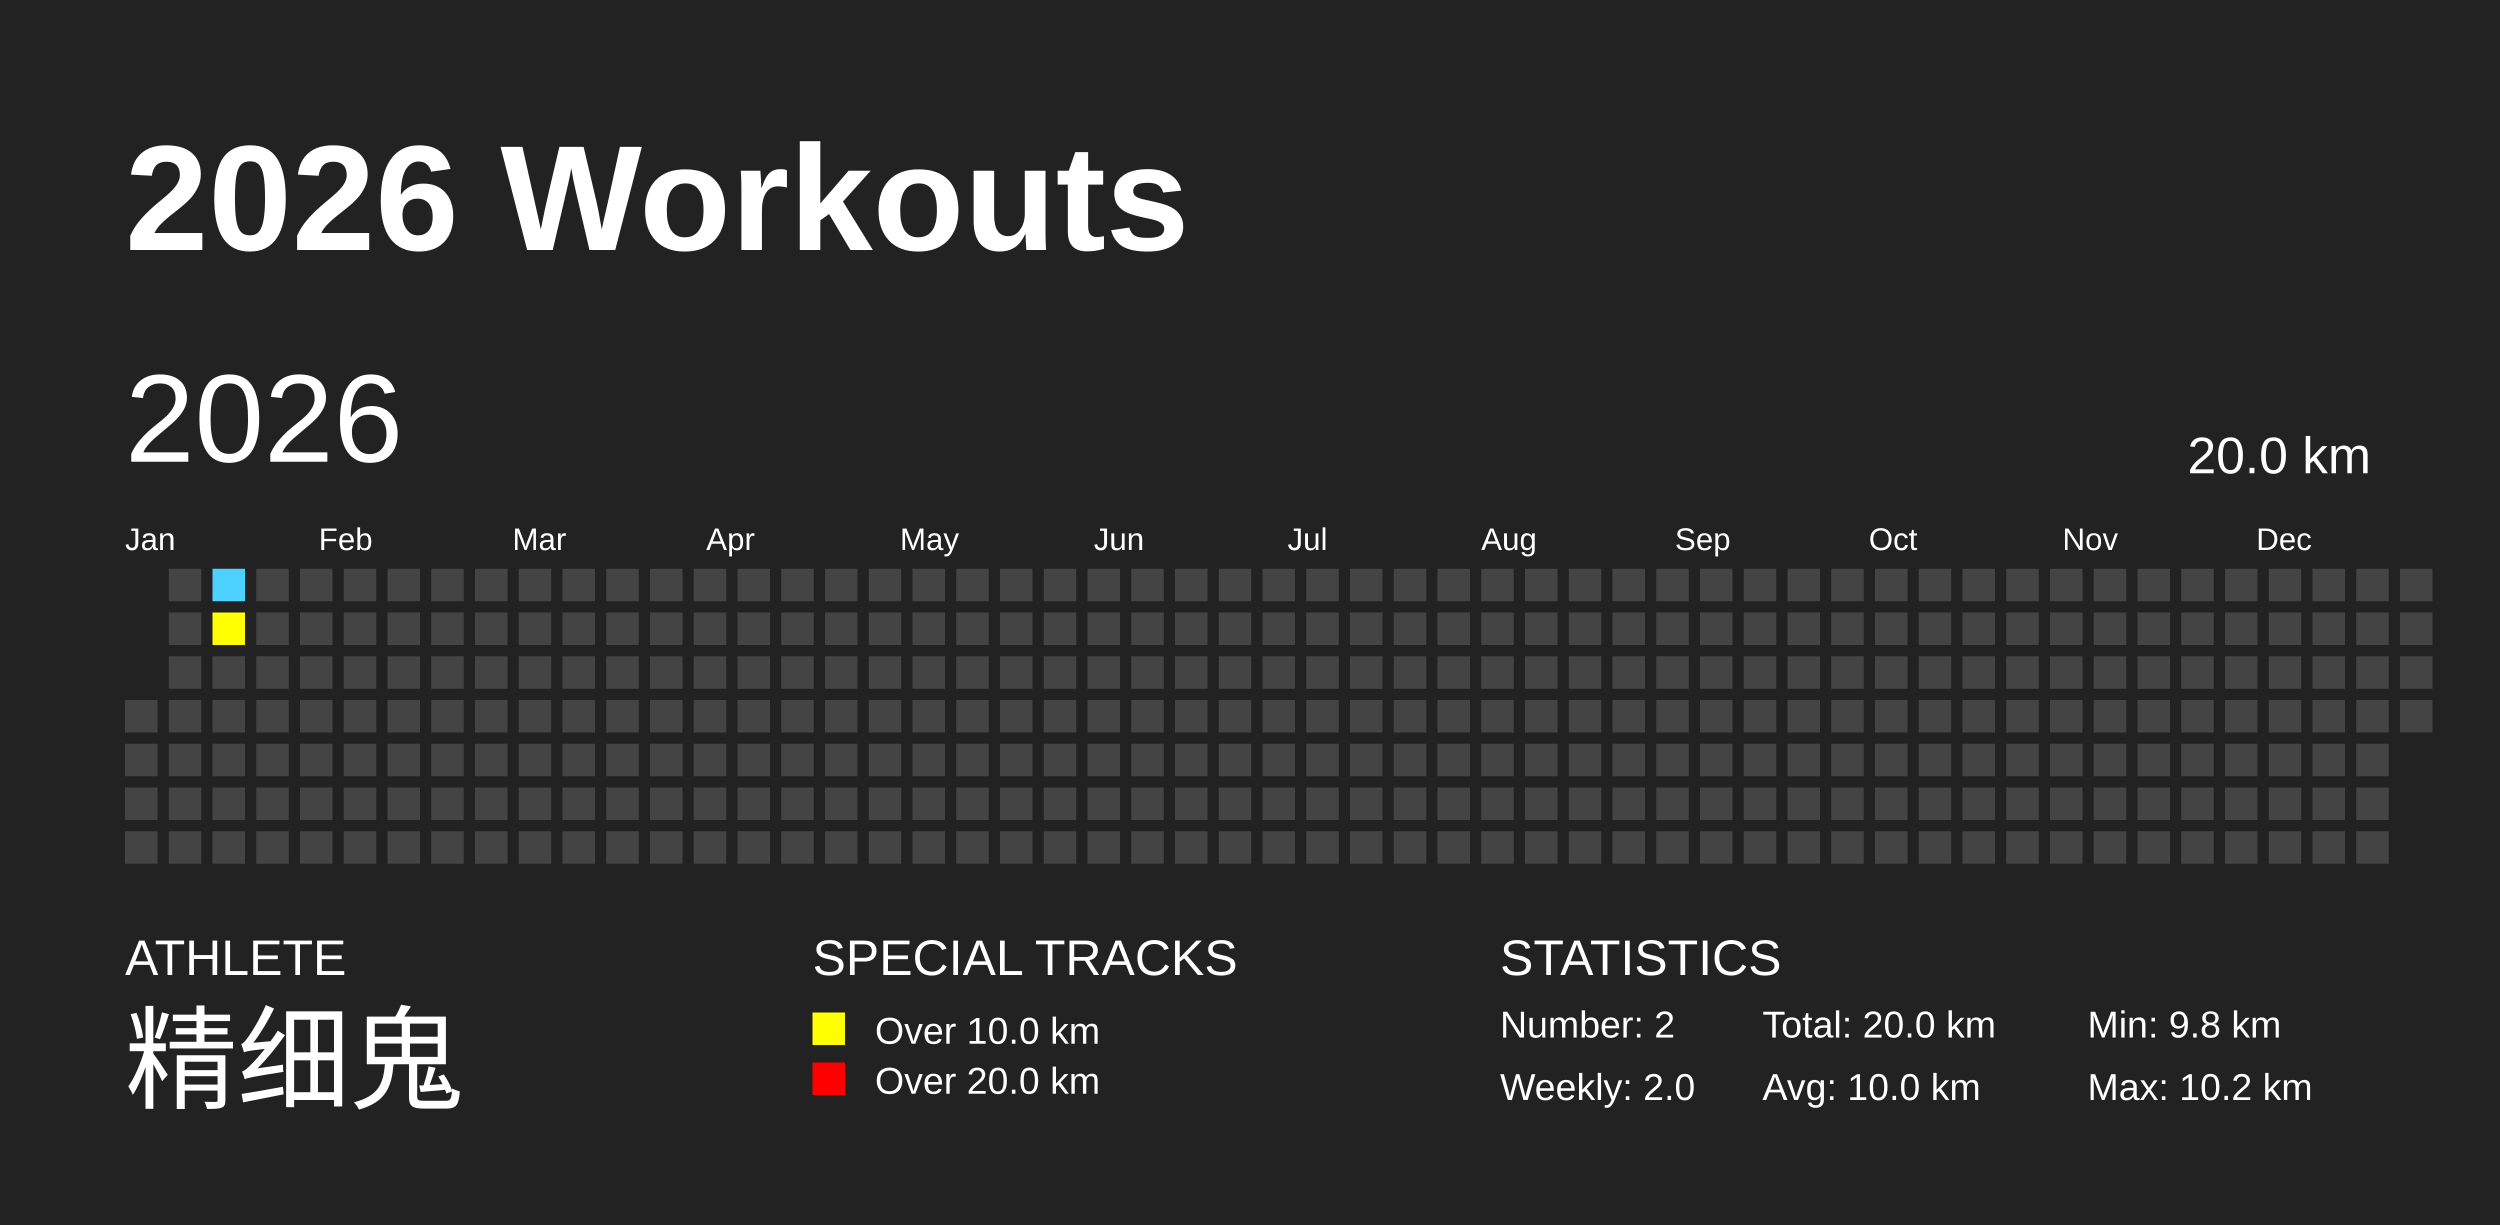
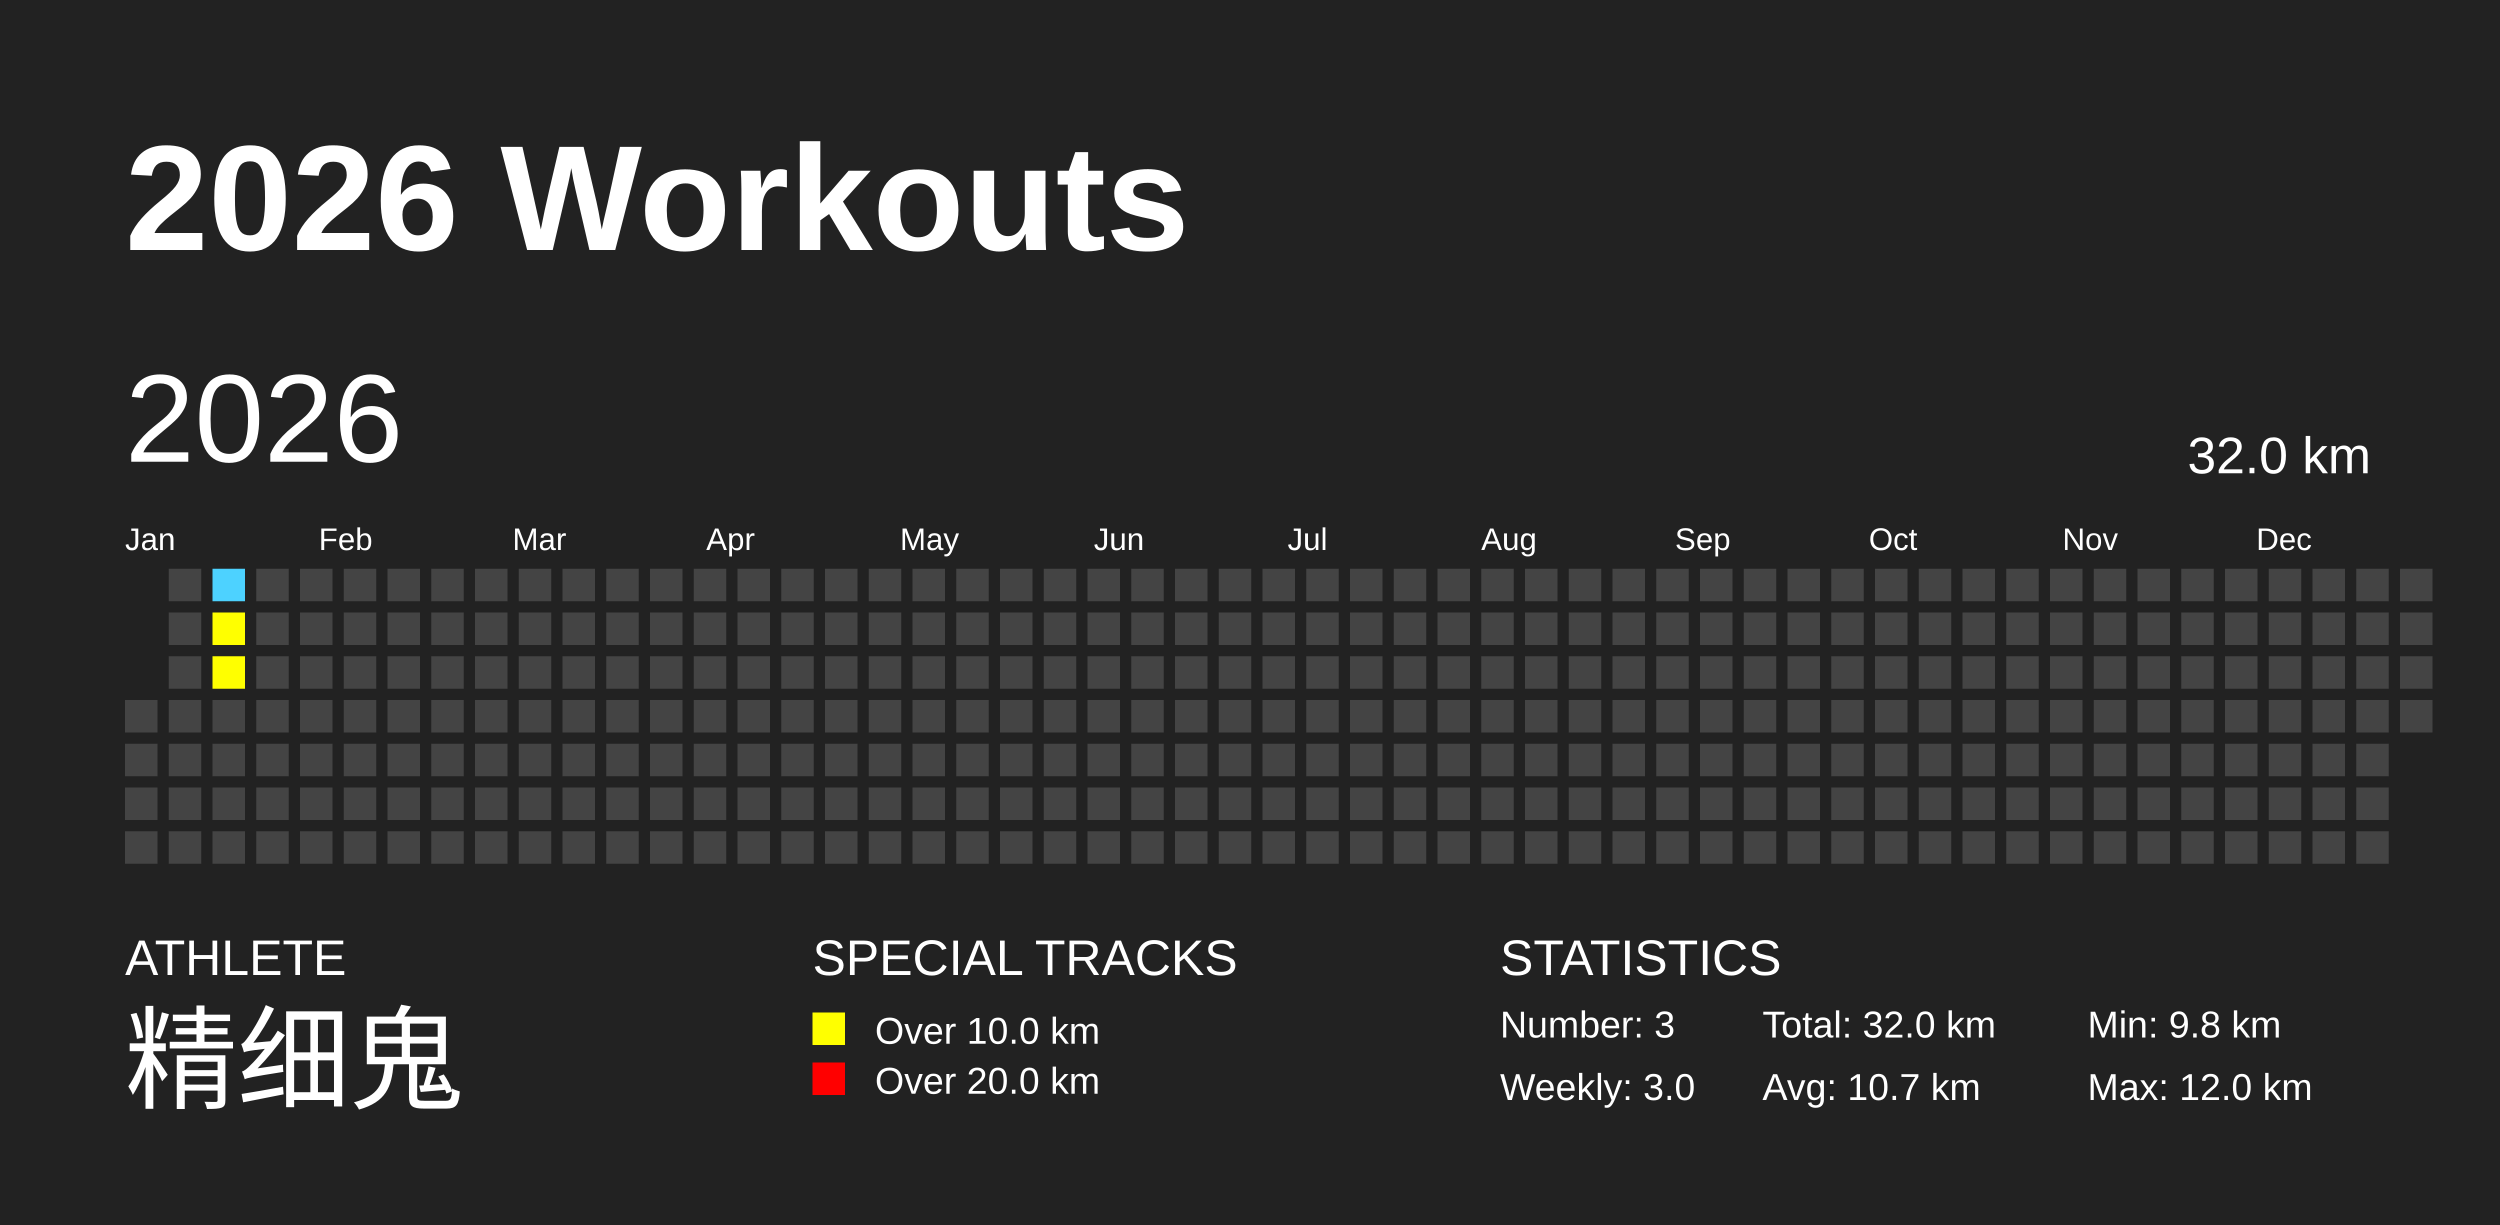
<svg xmlns="http://www.w3.org/2000/svg" baseProfile="full" height="98mm" version="1.1" viewBox="0,0,200,98" width="200mm">
  <defs />
  <rect fill="#222222" height="98" width="200" x="0" y="0" />
  <text fill="#FFFFFF" style="font-size:12px; font-family:Arial; font-weight:bold;" x="10" y="20">2026 Workouts</text>
  <text fill="#FFFFFF" style="font-size:4px; font-family:Arial" x="10" y="78">ATHLETE</text>
  <text fill="#FFFFFF" style="font-size:9px; font-family:Arial" x="10" y="88">精细鬼</text>
  <text fill="#FFFFFF" style="font-size:4px; font-family:Arial" x="65" y="78">SPECIAL TRACKS</text>
  <rect fill="yellow" height="2.6" width="2.6" x="65" y="81" />
  <text fill="#FFFFFF" style="font-size:3px; font-family:Arial" x="70" y="83.5">Over 10.0 km</text>
  <rect fill="red" height="2.6" width="2.6" x="65" y="85" />
  <text fill="#FFFFFF" style="font-size:3px; font-family:Arial" x="70" y="87.5">Over 20.0 km</text>
  <text fill="#FFFFFF" style="font-size:4px; font-family:Arial" x="120" y="78">STATISTICS</text>
-   <text fill="#FFFFFF" style="font-size:3px; font-family:Arial" x="120" y="83">Number: 2</text>
-   <text fill="#FFFFFF" style="font-size:3px; font-family:Arial" x="120" y="88">Weekly: 2.0</text>
-   <text fill="#FFFFFF" style="font-size:3px; font-family:Arial" x="141" y="83">Total: 20.0 km</text>
-   <text fill="#FFFFFF" style="font-size:3px; font-family:Arial" x="141" y="88">Avg: 10.0 km</text>
+   <text fill="#FFFFFF" style="font-size:3px; font-family:Arial" x="120" y="83">Number: 3</text>
+   <text fill="#FFFFFF" style="font-size:3px; font-family:Arial" x="120" y="88">Weekly: 3.0</text>
+   <text fill="#FFFFFF" style="font-size:3px; font-family:Arial" x="141" y="83">Total: 32.0 km</text>
+   <text fill="#FFFFFF" style="font-size:3px; font-family:Arial" x="141" y="88">Avg: 10.7 km</text>
  <text fill="#FFFFFF" style="font-size:3px; font-family:Arial" x="167" y="83">Min: 9.8 km</text>
-   <text fill="#FFFFFF" style="font-size:3px; font-family:Arial" x="167" y="88">Max: 10.2 km</text>
+   <text fill="#FFFFFF" style="font-size:3px; font-family:Arial" x="167" y="88">Max: 12.0 km</text>
  <text dominant-baseline="hanging" fill="#FFFFFF" style="font-size:10.0px; font-family:Arial;" x="10" y="30">2026</text>
-   <text dominant-baseline="hanging" fill="#FFFFFF" style="font-size:4.125px; font-family:Arial;" x="175" y="35">20.0 km</text>
+   <text dominant-baseline="hanging" fill="#FFFFFF" style="font-size:4.125px; font-family:Arial;" x="175" y="35">32.0 km</text>
  <text fill="#FFFFFF" style="font-size:2.5px; font-family:Arial" x="10.0" y="44">Jan</text>
  <text fill="#FFFFFF" style="font-size:2.5px; font-family:Arial" x="25.5" y="44">Feb</text>
  <text fill="#FFFFFF" style="font-size:2.5px; font-family:Arial" x="41.0" y="44">Mar</text>
  <text fill="#FFFFFF" style="font-size:2.5px; font-family:Arial" x="56.5" y="44">Apr</text>
  <text fill="#FFFFFF" style="font-size:2.5px; font-family:Arial" x="72.0" y="44">May</text>
  <text fill="#FFFFFF" style="font-size:2.5px; font-family:Arial" x="87.5" y="44">Jun</text>
  <text fill="#FFFFFF" style="font-size:2.5px; font-family:Arial" x="103.0" y="44">Jul</text>
  <text fill="#FFFFFF" style="font-size:2.5px; font-family:Arial" x="118.5" y="44">Aug</text>
  <text fill="#FFFFFF" style="font-size:2.5px; font-family:Arial" x="134.0" y="44">Sep</text>
  <text fill="#FFFFFF" style="font-size:2.5px; font-family:Arial" x="149.5" y="44">Oct</text>
  <text fill="#FFFFFF" style="font-size:2.5px; font-family:Arial" x="165.0" y="44">Nov</text>
  <text fill="#FFFFFF" style="font-size:2.5px; font-family:Arial" x="180.5" y="44">Dec</text>
  <rect fill="#444444" height="2.6" width="2.6" x="10.0" y="56.0" />
  <rect fill="#444444" height="2.6" width="2.6" x="10.0" y="59.5" />
  <rect fill="#444444" height="2.6" width="2.6" x="10.0" y="63.0" />
  <rect fill="#444444" height="2.6" width="2.6" x="10.0" y="66.5" />
  <rect fill="#444444" height="2.6" width="2.6" x="13.5" y="45.5" />
  <rect fill="#444444" height="2.6" width="2.6" x="13.5" y="49.0" />
  <rect fill="#444444" height="2.6" width="2.6" x="13.5" y="52.5" />
  <rect fill="#444444" height="2.6" width="2.6" x="13.5" y="56.0" />
  <rect fill="#444444" height="2.6" width="2.6" x="13.5" y="59.5" />
  <rect fill="#444444" height="2.6" width="2.6" x="13.5" y="63.0" />
  <rect fill="#444444" height="2.6" width="2.6" x="13.5" y="66.5" />
  <rect fill="#4DD2FF" height="2.6" width="2.6" x="17.0" y="45.5" />
  <rect fill="yellow" height="2.6" width="2.6" x="17.0" y="49.0" />
-   <rect fill="#444444" height="2.6" width="2.6" x="17.0" y="52.5" />
+   <rect fill="yellow" height="2.6" width="2.6" x="17.0" y="52.5" />
  <rect fill="#444444" height="2.6" width="2.6" x="17.0" y="56.0" />
  <rect fill="#444444" height="2.6" width="2.6" x="17.0" y="59.5" />
  <rect fill="#444444" height="2.6" width="2.6" x="17.0" y="63.0" />
  <rect fill="#444444" height="2.6" width="2.6" x="17.0" y="66.5" />
  <rect fill="#444444" height="2.6" width="2.6" x="20.5" y="45.5" />
  <rect fill="#444444" height="2.6" width="2.6" x="20.5" y="49.0" />
  <rect fill="#444444" height="2.6" width="2.6" x="20.5" y="52.5" />
  <rect fill="#444444" height="2.6" width="2.6" x="20.5" y="56.0" />
  <rect fill="#444444" height="2.6" width="2.6" x="20.5" y="59.5" />
  <rect fill="#444444" height="2.6" width="2.6" x="20.5" y="63.0" />
  <rect fill="#444444" height="2.6" width="2.6" x="20.5" y="66.5" />
  <rect fill="#444444" height="2.6" width="2.6" x="24.0" y="45.5" />
  <rect fill="#444444" height="2.6" width="2.6" x="24.0" y="49.0" />
  <rect fill="#444444" height="2.6" width="2.6" x="24.0" y="52.5" />
  <rect fill="#444444" height="2.6" width="2.6" x="24.0" y="56.0" />
  <rect fill="#444444" height="2.6" width="2.6" x="24.0" y="59.5" />
  <rect fill="#444444" height="2.6" width="2.6" x="24.0" y="63.0" />
  <rect fill="#444444" height="2.6" width="2.6" x="24.0" y="66.5" />
  <rect fill="#444444" height="2.6" width="2.6" x="27.5" y="45.5" />
  <rect fill="#444444" height="2.6" width="2.6" x="27.5" y="49.0" />
  <rect fill="#444444" height="2.6" width="2.6" x="27.5" y="52.5" />
  <rect fill="#444444" height="2.6" width="2.6" x="27.5" y="56.0" />
  <rect fill="#444444" height="2.6" width="2.6" x="27.5" y="59.5" />
  <rect fill="#444444" height="2.6" width="2.6" x="27.5" y="63.0" />
  <rect fill="#444444" height="2.6" width="2.6" x="27.5" y="66.5" />
  <rect fill="#444444" height="2.6" width="2.6" x="31.0" y="45.5" />
  <rect fill="#444444" height="2.6" width="2.6" x="31.0" y="49.0" />
  <rect fill="#444444" height="2.6" width="2.6" x="31.0" y="52.5" />
  <rect fill="#444444" height="2.6" width="2.6" x="31.0" y="56.0" />
  <rect fill="#444444" height="2.6" width="2.6" x="31.0" y="59.5" />
  <rect fill="#444444" height="2.6" width="2.6" x="31.0" y="63.0" />
  <rect fill="#444444" height="2.6" width="2.6" x="31.0" y="66.5" />
  <rect fill="#444444" height="2.6" width="2.6" x="34.5" y="45.5" />
  <rect fill="#444444" height="2.6" width="2.6" x="34.5" y="49.0" />
  <rect fill="#444444" height="2.6" width="2.6" x="34.5" y="52.5" />
  <rect fill="#444444" height="2.6" width="2.6" x="34.5" y="56.0" />
  <rect fill="#444444" height="2.6" width="2.6" x="34.5" y="59.5" />
  <rect fill="#444444" height="2.6" width="2.6" x="34.5" y="63.0" />
  <rect fill="#444444" height="2.6" width="2.6" x="34.5" y="66.5" />
  <rect fill="#444444" height="2.6" width="2.6" x="38.0" y="45.5" />
  <rect fill="#444444" height="2.6" width="2.6" x="38.0" y="49.0" />
  <rect fill="#444444" height="2.6" width="2.6" x="38.0" y="52.5" />
  <rect fill="#444444" height="2.6" width="2.6" x="38.0" y="56.0" />
  <rect fill="#444444" height="2.6" width="2.6" x="38.0" y="59.5" />
  <rect fill="#444444" height="2.6" width="2.6" x="38.0" y="63.0" />
  <rect fill="#444444" height="2.6" width="2.6" x="38.0" y="66.5" />
  <rect fill="#444444" height="2.6" width="2.6" x="41.5" y="45.5" />
  <rect fill="#444444" height="2.6" width="2.6" x="41.5" y="49.0" />
  <rect fill="#444444" height="2.6" width="2.6" x="41.5" y="52.5" />
  <rect fill="#444444" height="2.6" width="2.6" x="41.5" y="56.0" />
  <rect fill="#444444" height="2.6" width="2.6" x="41.5" y="59.5" />
  <rect fill="#444444" height="2.6" width="2.6" x="41.5" y="63.0" />
  <rect fill="#444444" height="2.6" width="2.6" x="41.5" y="66.5" />
  <rect fill="#444444" height="2.6" width="2.6" x="45.0" y="45.5" />
  <rect fill="#444444" height="2.6" width="2.6" x="45.0" y="49.0" />
  <rect fill="#444444" height="2.6" width="2.6" x="45.0" y="52.5" />
  <rect fill="#444444" height="2.6" width="2.6" x="45.0" y="56.0" />
  <rect fill="#444444" height="2.6" width="2.6" x="45.0" y="59.5" />
  <rect fill="#444444" height="2.6" width="2.6" x="45.0" y="63.0" />
  <rect fill="#444444" height="2.6" width="2.6" x="45.0" y="66.5" />
  <rect fill="#444444" height="2.6" width="2.6" x="48.5" y="45.5" />
  <rect fill="#444444" height="2.6" width="2.6" x="48.5" y="49.0" />
  <rect fill="#444444" height="2.6" width="2.6" x="48.5" y="52.5" />
  <rect fill="#444444" height="2.6" width="2.6" x="48.5" y="56.0" />
  <rect fill="#444444" height="2.6" width="2.6" x="48.5" y="59.5" />
  <rect fill="#444444" height="2.6" width="2.6" x="48.5" y="63.0" />
  <rect fill="#444444" height="2.6" width="2.6" x="48.5" y="66.5" />
  <rect fill="#444444" height="2.6" width="2.6" x="52.0" y="45.5" />
  <rect fill="#444444" height="2.6" width="2.6" x="52.0" y="49.0" />
  <rect fill="#444444" height="2.6" width="2.6" x="52.0" y="52.5" />
  <rect fill="#444444" height="2.6" width="2.6" x="52.0" y="56.0" />
  <rect fill="#444444" height="2.6" width="2.6" x="52.0" y="59.5" />
  <rect fill="#444444" height="2.6" width="2.6" x="52.0" y="63.0" />
  <rect fill="#444444" height="2.6" width="2.6" x="52.0" y="66.5" />
  <rect fill="#444444" height="2.6" width="2.6" x="55.5" y="45.5" />
  <rect fill="#444444" height="2.6" width="2.6" x="55.5" y="49.0" />
  <rect fill="#444444" height="2.6" width="2.6" x="55.5" y="52.5" />
  <rect fill="#444444" height="2.6" width="2.6" x="55.5" y="56.0" />
  <rect fill="#444444" height="2.6" width="2.6" x="55.5" y="59.5" />
  <rect fill="#444444" height="2.6" width="2.6" x="55.5" y="63.0" />
  <rect fill="#444444" height="2.6" width="2.6" x="55.5" y="66.5" />
  <rect fill="#444444" height="2.6" width="2.6" x="59.0" y="45.5" />
  <rect fill="#444444" height="2.6" width="2.6" x="59.0" y="49.0" />
  <rect fill="#444444" height="2.6" width="2.6" x="59.0" y="52.5" />
  <rect fill="#444444" height="2.6" width="2.6" x="59.0" y="56.0" />
  <rect fill="#444444" height="2.6" width="2.6" x="59.0" y="59.5" />
  <rect fill="#444444" height="2.6" width="2.6" x="59.0" y="63.0" />
  <rect fill="#444444" height="2.6" width="2.6" x="59.0" y="66.5" />
  <rect fill="#444444" height="2.6" width="2.6" x="62.5" y="45.5" />
  <rect fill="#444444" height="2.6" width="2.6" x="62.5" y="49.0" />
  <rect fill="#444444" height="2.6" width="2.6" x="62.5" y="52.5" />
  <rect fill="#444444" height="2.6" width="2.6" x="62.5" y="56.0" />
  <rect fill="#444444" height="2.6" width="2.6" x="62.5" y="59.5" />
  <rect fill="#444444" height="2.6" width="2.6" x="62.5" y="63.0" />
  <rect fill="#444444" height="2.6" width="2.6" x="62.5" y="66.5" />
  <rect fill="#444444" height="2.6" width="2.6" x="66.0" y="45.5" />
  <rect fill="#444444" height="2.6" width="2.6" x="66.0" y="49.0" />
  <rect fill="#444444" height="2.6" width="2.6" x="66.0" y="52.5" />
  <rect fill="#444444" height="2.6" width="2.6" x="66.0" y="56.0" />
  <rect fill="#444444" height="2.6" width="2.6" x="66.0" y="59.5" />
  <rect fill="#444444" height="2.6" width="2.6" x="66.0" y="63.0" />
  <rect fill="#444444" height="2.6" width="2.6" x="66.0" y="66.5" />
  <rect fill="#444444" height="2.6" width="2.6" x="69.5" y="45.5" />
  <rect fill="#444444" height="2.6" width="2.6" x="69.5" y="49.0" />
  <rect fill="#444444" height="2.6" width="2.6" x="69.5" y="52.5" />
  <rect fill="#444444" height="2.6" width="2.6" x="69.5" y="56.0" />
  <rect fill="#444444" height="2.6" width="2.6" x="69.5" y="59.5" />
  <rect fill="#444444" height="2.6" width="2.6" x="69.5" y="63.0" />
  <rect fill="#444444" height="2.6" width="2.6" x="69.5" y="66.5" />
  <rect fill="#444444" height="2.6" width="2.6" x="73.0" y="45.5" />
  <rect fill="#444444" height="2.6" width="2.6" x="73.0" y="49.0" />
  <rect fill="#444444" height="2.6" width="2.6" x="73.0" y="52.5" />
  <rect fill="#444444" height="2.6" width="2.6" x="73.0" y="56.0" />
  <rect fill="#444444" height="2.6" width="2.6" x="73.0" y="59.5" />
  <rect fill="#444444" height="2.6" width="2.6" x="73.0" y="63.0" />
  <rect fill="#444444" height="2.6" width="2.6" x="73.0" y="66.5" />
  <rect fill="#444444" height="2.6" width="2.6" x="76.5" y="45.5" />
  <rect fill="#444444" height="2.6" width="2.6" x="76.5" y="49.0" />
  <rect fill="#444444" height="2.6" width="2.6" x="76.5" y="52.5" />
  <rect fill="#444444" height="2.6" width="2.6" x="76.5" y="56.0" />
  <rect fill="#444444" height="2.6" width="2.6" x="76.5" y="59.5" />
  <rect fill="#444444" height="2.6" width="2.6" x="76.5" y="63.0" />
  <rect fill="#444444" height="2.6" width="2.6" x="76.5" y="66.5" />
  <rect fill="#444444" height="2.6" width="2.6" x="80.0" y="45.5" />
  <rect fill="#444444" height="2.6" width="2.6" x="80.0" y="49.0" />
  <rect fill="#444444" height="2.6" width="2.6" x="80.0" y="52.5" />
  <rect fill="#444444" height="2.6" width="2.6" x="80.0" y="56.0" />
  <rect fill="#444444" height="2.6" width="2.6" x="80.0" y="59.5" />
  <rect fill="#444444" height="2.6" width="2.6" x="80.0" y="63.0" />
  <rect fill="#444444" height="2.6" width="2.6" x="80.0" y="66.5" />
  <rect fill="#444444" height="2.6" width="2.6" x="83.5" y="45.5" />
  <rect fill="#444444" height="2.6" width="2.6" x="83.5" y="49.0" />
  <rect fill="#444444" height="2.6" width="2.6" x="83.5" y="52.5" />
  <rect fill="#444444" height="2.6" width="2.6" x="83.5" y="56.0" />
  <rect fill="#444444" height="2.6" width="2.6" x="83.5" y="59.5" />
  <rect fill="#444444" height="2.6" width="2.6" x="83.5" y="63.0" />
  <rect fill="#444444" height="2.6" width="2.6" x="83.5" y="66.5" />
  <rect fill="#444444" height="2.6" width="2.6" x="87.0" y="45.5" />
  <rect fill="#444444" height="2.6" width="2.6" x="87.0" y="49.0" />
  <rect fill="#444444" height="2.6" width="2.6" x="87.0" y="52.5" />
  <rect fill="#444444" height="2.6" width="2.6" x="87.0" y="56.0" />
  <rect fill="#444444" height="2.6" width="2.6" x="87.0" y="59.5" />
  <rect fill="#444444" height="2.6" width="2.6" x="87.0" y="63.0" />
  <rect fill="#444444" height="2.6" width="2.6" x="87.0" y="66.5" />
  <rect fill="#444444" height="2.6" width="2.6" x="90.5" y="45.5" />
  <rect fill="#444444" height="2.6" width="2.6" x="90.5" y="49.0" />
  <rect fill="#444444" height="2.6" width="2.6" x="90.5" y="52.5" />
  <rect fill="#444444" height="2.6" width="2.6" x="90.5" y="56.0" />
  <rect fill="#444444" height="2.6" width="2.6" x="90.5" y="59.5" />
  <rect fill="#444444" height="2.6" width="2.6" x="90.5" y="63.0" />
  <rect fill="#444444" height="2.6" width="2.6" x="90.5" y="66.5" />
  <rect fill="#444444" height="2.6" width="2.6" x="94.0" y="45.5" />
  <rect fill="#444444" height="2.6" width="2.6" x="94.0" y="49.0" />
  <rect fill="#444444" height="2.6" width="2.6" x="94.0" y="52.5" />
  <rect fill="#444444" height="2.6" width="2.6" x="94.0" y="56.0" />
  <rect fill="#444444" height="2.6" width="2.6" x="94.0" y="59.5" />
  <rect fill="#444444" height="2.6" width="2.6" x="94.0" y="63.0" />
  <rect fill="#444444" height="2.6" width="2.6" x="94.0" y="66.5" />
  <rect fill="#444444" height="2.6" width="2.6" x="97.5" y="45.5" />
  <rect fill="#444444" height="2.6" width="2.6" x="97.5" y="49.0" />
  <rect fill="#444444" height="2.6" width="2.6" x="97.5" y="52.5" />
  <rect fill="#444444" height="2.6" width="2.6" x="97.5" y="56.0" />
  <rect fill="#444444" height="2.6" width="2.6" x="97.5" y="59.5" />
  <rect fill="#444444" height="2.6" width="2.6" x="97.5" y="63.0" />
  <rect fill="#444444" height="2.6" width="2.6" x="97.5" y="66.5" />
  <rect fill="#444444" height="2.6" width="2.6" x="101.0" y="45.5" />
  <rect fill="#444444" height="2.6" width="2.6" x="101.0" y="49.0" />
  <rect fill="#444444" height="2.6" width="2.6" x="101.0" y="52.5" />
  <rect fill="#444444" height="2.6" width="2.6" x="101.0" y="56.0" />
  <rect fill="#444444" height="2.6" width="2.6" x="101.0" y="59.5" />
  <rect fill="#444444" height="2.6" width="2.6" x="101.0" y="63.0" />
  <rect fill="#444444" height="2.6" width="2.6" x="101.0" y="66.5" />
  <rect fill="#444444" height="2.6" width="2.6" x="104.5" y="45.5" />
  <rect fill="#444444" height="2.6" width="2.6" x="104.5" y="49.0" />
  <rect fill="#444444" height="2.6" width="2.6" x="104.5" y="52.5" />
  <rect fill="#444444" height="2.6" width="2.6" x="104.5" y="56.0" />
  <rect fill="#444444" height="2.6" width="2.6" x="104.5" y="59.5" />
  <rect fill="#444444" height="2.6" width="2.6" x="104.5" y="63.0" />
  <rect fill="#444444" height="2.6" width="2.6" x="104.5" y="66.5" />
  <rect fill="#444444" height="2.6" width="2.6" x="108.0" y="45.5" />
  <rect fill="#444444" height="2.6" width="2.6" x="108.0" y="49.0" />
  <rect fill="#444444" height="2.6" width="2.6" x="108.0" y="52.5" />
  <rect fill="#444444" height="2.6" width="2.6" x="108.0" y="56.0" />
  <rect fill="#444444" height="2.6" width="2.6" x="108.0" y="59.5" />
  <rect fill="#444444" height="2.6" width="2.6" x="108.0" y="63.0" />
  <rect fill="#444444" height="2.6" width="2.6" x="108.0" y="66.5" />
  <rect fill="#444444" height="2.6" width="2.6" x="111.5" y="45.5" />
  <rect fill="#444444" height="2.6" width="2.6" x="111.5" y="49.0" />
  <rect fill="#444444" height="2.6" width="2.6" x="111.5" y="52.5" />
  <rect fill="#444444" height="2.6" width="2.6" x="111.5" y="56.0" />
  <rect fill="#444444" height="2.6" width="2.6" x="111.5" y="59.5" />
  <rect fill="#444444" height="2.6" width="2.6" x="111.5" y="63.0" />
  <rect fill="#444444" height="2.6" width="2.6" x="111.5" y="66.5" />
  <rect fill="#444444" height="2.6" width="2.6" x="115.0" y="45.5" />
  <rect fill="#444444" height="2.6" width="2.6" x="115.0" y="49.0" />
  <rect fill="#444444" height="2.6" width="2.6" x="115.0" y="52.5" />
  <rect fill="#444444" height="2.6" width="2.6" x="115.0" y="56.0" />
  <rect fill="#444444" height="2.6" width="2.6" x="115.0" y="59.5" />
  <rect fill="#444444" height="2.6" width="2.6" x="115.0" y="63.0" />
  <rect fill="#444444" height="2.6" width="2.6" x="115.0" y="66.5" />
  <rect fill="#444444" height="2.6" width="2.6" x="118.5" y="45.5" />
  <rect fill="#444444" height="2.6" width="2.6" x="118.5" y="49.0" />
  <rect fill="#444444" height="2.6" width="2.6" x="118.5" y="52.5" />
  <rect fill="#444444" height="2.6" width="2.6" x="118.5" y="56.0" />
  <rect fill="#444444" height="2.6" width="2.6" x="118.5" y="59.5" />
  <rect fill="#444444" height="2.6" width="2.6" x="118.5" y="63.0" />
  <rect fill="#444444" height="2.6" width="2.6" x="118.5" y="66.5" />
  <rect fill="#444444" height="2.6" width="2.6" x="122.0" y="45.5" />
  <rect fill="#444444" height="2.6" width="2.6" x="122.0" y="49.0" />
  <rect fill="#444444" height="2.6" width="2.6" x="122.0" y="52.5" />
  <rect fill="#444444" height="2.6" width="2.6" x="122.0" y="56.0" />
  <rect fill="#444444" height="2.6" width="2.6" x="122.0" y="59.5" />
  <rect fill="#444444" height="2.6" width="2.6" x="122.0" y="63.0" />
  <rect fill="#444444" height="2.6" width="2.6" x="122.0" y="66.5" />
  <rect fill="#444444" height="2.6" width="2.6" x="125.5" y="45.5" />
  <rect fill="#444444" height="2.6" width="2.6" x="125.5" y="49.0" />
  <rect fill="#444444" height="2.6" width="2.6" x="125.5" y="52.5" />
  <rect fill="#444444" height="2.6" width="2.6" x="125.5" y="56.0" />
  <rect fill="#444444" height="2.6" width="2.6" x="125.5" y="59.5" />
  <rect fill="#444444" height="2.6" width="2.6" x="125.5" y="63.0" />
  <rect fill="#444444" height="2.6" width="2.6" x="125.5" y="66.5" />
  <rect fill="#444444" height="2.6" width="2.6" x="129.0" y="45.5" />
  <rect fill="#444444" height="2.6" width="2.6" x="129.0" y="49.0" />
  <rect fill="#444444" height="2.6" width="2.6" x="129.0" y="52.5" />
  <rect fill="#444444" height="2.6" width="2.6" x="129.0" y="56.0" />
  <rect fill="#444444" height="2.6" width="2.6" x="129.0" y="59.5" />
  <rect fill="#444444" height="2.6" width="2.6" x="129.0" y="63.0" />
  <rect fill="#444444" height="2.6" width="2.6" x="129.0" y="66.5" />
  <rect fill="#444444" height="2.6" width="2.6" x="132.5" y="45.5" />
  <rect fill="#444444" height="2.6" width="2.6" x="132.5" y="49.0" />
  <rect fill="#444444" height="2.6" width="2.6" x="132.5" y="52.5" />
  <rect fill="#444444" height="2.6" width="2.6" x="132.5" y="56.0" />
  <rect fill="#444444" height="2.6" width="2.6" x="132.5" y="59.5" />
  <rect fill="#444444" height="2.6" width="2.6" x="132.5" y="63.0" />
  <rect fill="#444444" height="2.6" width="2.6" x="132.5" y="66.5" />
  <rect fill="#444444" height="2.6" width="2.6" x="136.0" y="45.5" />
  <rect fill="#444444" height="2.6" width="2.6" x="136.0" y="49.0" />
  <rect fill="#444444" height="2.6" width="2.6" x="136.0" y="52.5" />
  <rect fill="#444444" height="2.6" width="2.6" x="136.0" y="56.0" />
  <rect fill="#444444" height="2.6" width="2.6" x="136.0" y="59.5" />
  <rect fill="#444444" height="2.6" width="2.6" x="136.0" y="63.0" />
  <rect fill="#444444" height="2.6" width="2.6" x="136.0" y="66.5" />
  <rect fill="#444444" height="2.6" width="2.6" x="139.5" y="45.5" />
  <rect fill="#444444" height="2.6" width="2.6" x="139.5" y="49.0" />
  <rect fill="#444444" height="2.6" width="2.6" x="139.5" y="52.5" />
  <rect fill="#444444" height="2.6" width="2.6" x="139.5" y="56.0" />
  <rect fill="#444444" height="2.6" width="2.6" x="139.5" y="59.5" />
  <rect fill="#444444" height="2.6" width="2.6" x="139.5" y="63.0" />
  <rect fill="#444444" height="2.6" width="2.6" x="139.5" y="66.5" />
  <rect fill="#444444" height="2.6" width="2.6" x="143.0" y="45.5" />
  <rect fill="#444444" height="2.6" width="2.6" x="143.0" y="49.0" />
  <rect fill="#444444" height="2.6" width="2.6" x="143.0" y="52.5" />
  <rect fill="#444444" height="2.6" width="2.6" x="143.0" y="56.0" />
  <rect fill="#444444" height="2.6" width="2.6" x="143.0" y="59.5" />
  <rect fill="#444444" height="2.6" width="2.6" x="143.0" y="63.0" />
  <rect fill="#444444" height="2.6" width="2.6" x="143.0" y="66.5" />
  <rect fill="#444444" height="2.6" width="2.6" x="146.5" y="45.5" />
  <rect fill="#444444" height="2.6" width="2.6" x="146.5" y="49.0" />
  <rect fill="#444444" height="2.6" width="2.6" x="146.5" y="52.5" />
  <rect fill="#444444" height="2.6" width="2.6" x="146.5" y="56.0" />
  <rect fill="#444444" height="2.6" width="2.6" x="146.5" y="59.5" />
  <rect fill="#444444" height="2.6" width="2.6" x="146.5" y="63.0" />
  <rect fill="#444444" height="2.6" width="2.6" x="146.5" y="66.5" />
  <rect fill="#444444" height="2.6" width="2.6" x="150.0" y="45.5" />
  <rect fill="#444444" height="2.6" width="2.6" x="150.0" y="49.0" />
  <rect fill="#444444" height="2.6" width="2.6" x="150.0" y="52.5" />
  <rect fill="#444444" height="2.6" width="2.6" x="150.0" y="56.0" />
  <rect fill="#444444" height="2.6" width="2.6" x="150.0" y="59.5" />
  <rect fill="#444444" height="2.6" width="2.6" x="150.0" y="63.0" />
  <rect fill="#444444" height="2.6" width="2.6" x="150.0" y="66.5" />
  <rect fill="#444444" height="2.6" width="2.6" x="153.5" y="45.5" />
  <rect fill="#444444" height="2.6" width="2.6" x="153.5" y="49.0" />
  <rect fill="#444444" height="2.6" width="2.6" x="153.5" y="52.5" />
  <rect fill="#444444" height="2.6" width="2.6" x="153.5" y="56.0" />
  <rect fill="#444444" height="2.6" width="2.6" x="153.5" y="59.5" />
  <rect fill="#444444" height="2.6" width="2.6" x="153.5" y="63.0" />
  <rect fill="#444444" height="2.6" width="2.6" x="153.5" y="66.5" />
  <rect fill="#444444" height="2.6" width="2.6" x="157.0" y="45.5" />
  <rect fill="#444444" height="2.6" width="2.6" x="157.0" y="49.0" />
  <rect fill="#444444" height="2.6" width="2.6" x="157.0" y="52.5" />
  <rect fill="#444444" height="2.6" width="2.6" x="157.0" y="56.0" />
  <rect fill="#444444" height="2.6" width="2.6" x="157.0" y="59.5" />
  <rect fill="#444444" height="2.6" width="2.6" x="157.0" y="63.0" />
  <rect fill="#444444" height="2.6" width="2.6" x="157.0" y="66.5" />
  <rect fill="#444444" height="2.6" width="2.6" x="160.5" y="45.5" />
  <rect fill="#444444" height="2.6" width="2.6" x="160.5" y="49.0" />
  <rect fill="#444444" height="2.6" width="2.6" x="160.5" y="52.5" />
  <rect fill="#444444" height="2.6" width="2.6" x="160.5" y="56.0" />
  <rect fill="#444444" height="2.6" width="2.6" x="160.5" y="59.5" />
  <rect fill="#444444" height="2.6" width="2.6" x="160.5" y="63.0" />
  <rect fill="#444444" height="2.6" width="2.6" x="160.5" y="66.5" />
  <rect fill="#444444" height="2.6" width="2.6" x="164.0" y="45.5" />
  <rect fill="#444444" height="2.6" width="2.6" x="164.0" y="49.0" />
  <rect fill="#444444" height="2.6" width="2.6" x="164.0" y="52.5" />
  <rect fill="#444444" height="2.6" width="2.6" x="164.0" y="56.0" />
  <rect fill="#444444" height="2.6" width="2.6" x="164.0" y="59.5" />
  <rect fill="#444444" height="2.6" width="2.6" x="164.0" y="63.0" />
  <rect fill="#444444" height="2.6" width="2.6" x="164.0" y="66.5" />
  <rect fill="#444444" height="2.6" width="2.6" x="167.5" y="45.5" />
  <rect fill="#444444" height="2.6" width="2.6" x="167.5" y="49.0" />
  <rect fill="#444444" height="2.6" width="2.6" x="167.5" y="52.5" />
  <rect fill="#444444" height="2.6" width="2.6" x="167.5" y="56.0" />
  <rect fill="#444444" height="2.6" width="2.6" x="167.5" y="59.5" />
  <rect fill="#444444" height="2.6" width="2.6" x="167.5" y="63.0" />
  <rect fill="#444444" height="2.6" width="2.6" x="167.5" y="66.5" />
  <rect fill="#444444" height="2.6" width="2.6" x="171.0" y="45.5" />
  <rect fill="#444444" height="2.6" width="2.6" x="171.0" y="49.0" />
  <rect fill="#444444" height="2.6" width="2.6" x="171.0" y="52.5" />
  <rect fill="#444444" height="2.6" width="2.6" x="171.0" y="56.0" />
  <rect fill="#444444" height="2.6" width="2.6" x="171.0" y="59.5" />
  <rect fill="#444444" height="2.6" width="2.6" x="171.0" y="63.0" />
  <rect fill="#444444" height="2.6" width="2.6" x="171.0" y="66.5" />
  <rect fill="#444444" height="2.6" width="2.6" x="174.5" y="45.5" />
  <rect fill="#444444" height="2.6" width="2.6" x="174.5" y="49.0" />
  <rect fill="#444444" height="2.6" width="2.6" x="174.5" y="52.5" />
  <rect fill="#444444" height="2.6" width="2.6" x="174.5" y="56.0" />
  <rect fill="#444444" height="2.6" width="2.6" x="174.5" y="59.5" />
  <rect fill="#444444" height="2.6" width="2.6" x="174.5" y="63.0" />
  <rect fill="#444444" height="2.6" width="2.6" x="174.5" y="66.5" />
  <rect fill="#444444" height="2.6" width="2.6" x="178.0" y="45.5" />
  <rect fill="#444444" height="2.6" width="2.6" x="178.0" y="49.0" />
  <rect fill="#444444" height="2.6" width="2.6" x="178.0" y="52.5" />
  <rect fill="#444444" height="2.6" width="2.6" x="178.0" y="56.0" />
  <rect fill="#444444" height="2.6" width="2.6" x="178.0" y="59.5" />
  <rect fill="#444444" height="2.6" width="2.6" x="178.0" y="63.0" />
  <rect fill="#444444" height="2.6" width="2.6" x="178.0" y="66.5" />
  <rect fill="#444444" height="2.6" width="2.6" x="181.5" y="45.5" />
  <rect fill="#444444" height="2.6" width="2.6" x="181.5" y="49.0" />
  <rect fill="#444444" height="2.6" width="2.6" x="181.5" y="52.5" />
  <rect fill="#444444" height="2.6" width="2.6" x="181.5" y="56.0" />
  <rect fill="#444444" height="2.6" width="2.6" x="181.5" y="59.5" />
  <rect fill="#444444" height="2.6" width="2.6" x="181.5" y="63.0" />
  <rect fill="#444444" height="2.6" width="2.6" x="181.5" y="66.5" />
  <rect fill="#444444" height="2.6" width="2.6" x="185.0" y="45.5" />
  <rect fill="#444444" height="2.6" width="2.6" x="185.0" y="49.0" />
  <rect fill="#444444" height="2.6" width="2.6" x="185.0" y="52.5" />
  <rect fill="#444444" height="2.6" width="2.6" x="185.0" y="56.0" />
  <rect fill="#444444" height="2.6" width="2.6" x="185.0" y="59.5" />
  <rect fill="#444444" height="2.6" width="2.6" x="185.0" y="63.0" />
  <rect fill="#444444" height="2.6" width="2.6" x="185.0" y="66.5" />
  <rect fill="#444444" height="2.6" width="2.6" x="188.5" y="45.5" />
  <rect fill="#444444" height="2.6" width="2.6" x="188.5" y="49.0" />
  <rect fill="#444444" height="2.6" width="2.6" x="188.5" y="52.5" />
  <rect fill="#444444" height="2.6" width="2.6" x="188.5" y="56.0" />
  <rect fill="#444444" height="2.6" width="2.6" x="188.5" y="59.5" />
  <rect fill="#444444" height="2.6" width="2.6" x="188.5" y="63.0" />
  <rect fill="#444444" height="2.6" width="2.6" x="188.5" y="66.5" />
  <rect fill="#444444" height="2.6" width="2.6" x="192.0" y="45.5" />
  <rect fill="#444444" height="2.6" width="2.6" x="192.0" y="49.0" />
  <rect fill="#444444" height="2.6" width="2.6" x="192.0" y="52.5" />
  <rect fill="#444444" height="2.6" width="2.6" x="192.0" y="56.0" />
</svg>
